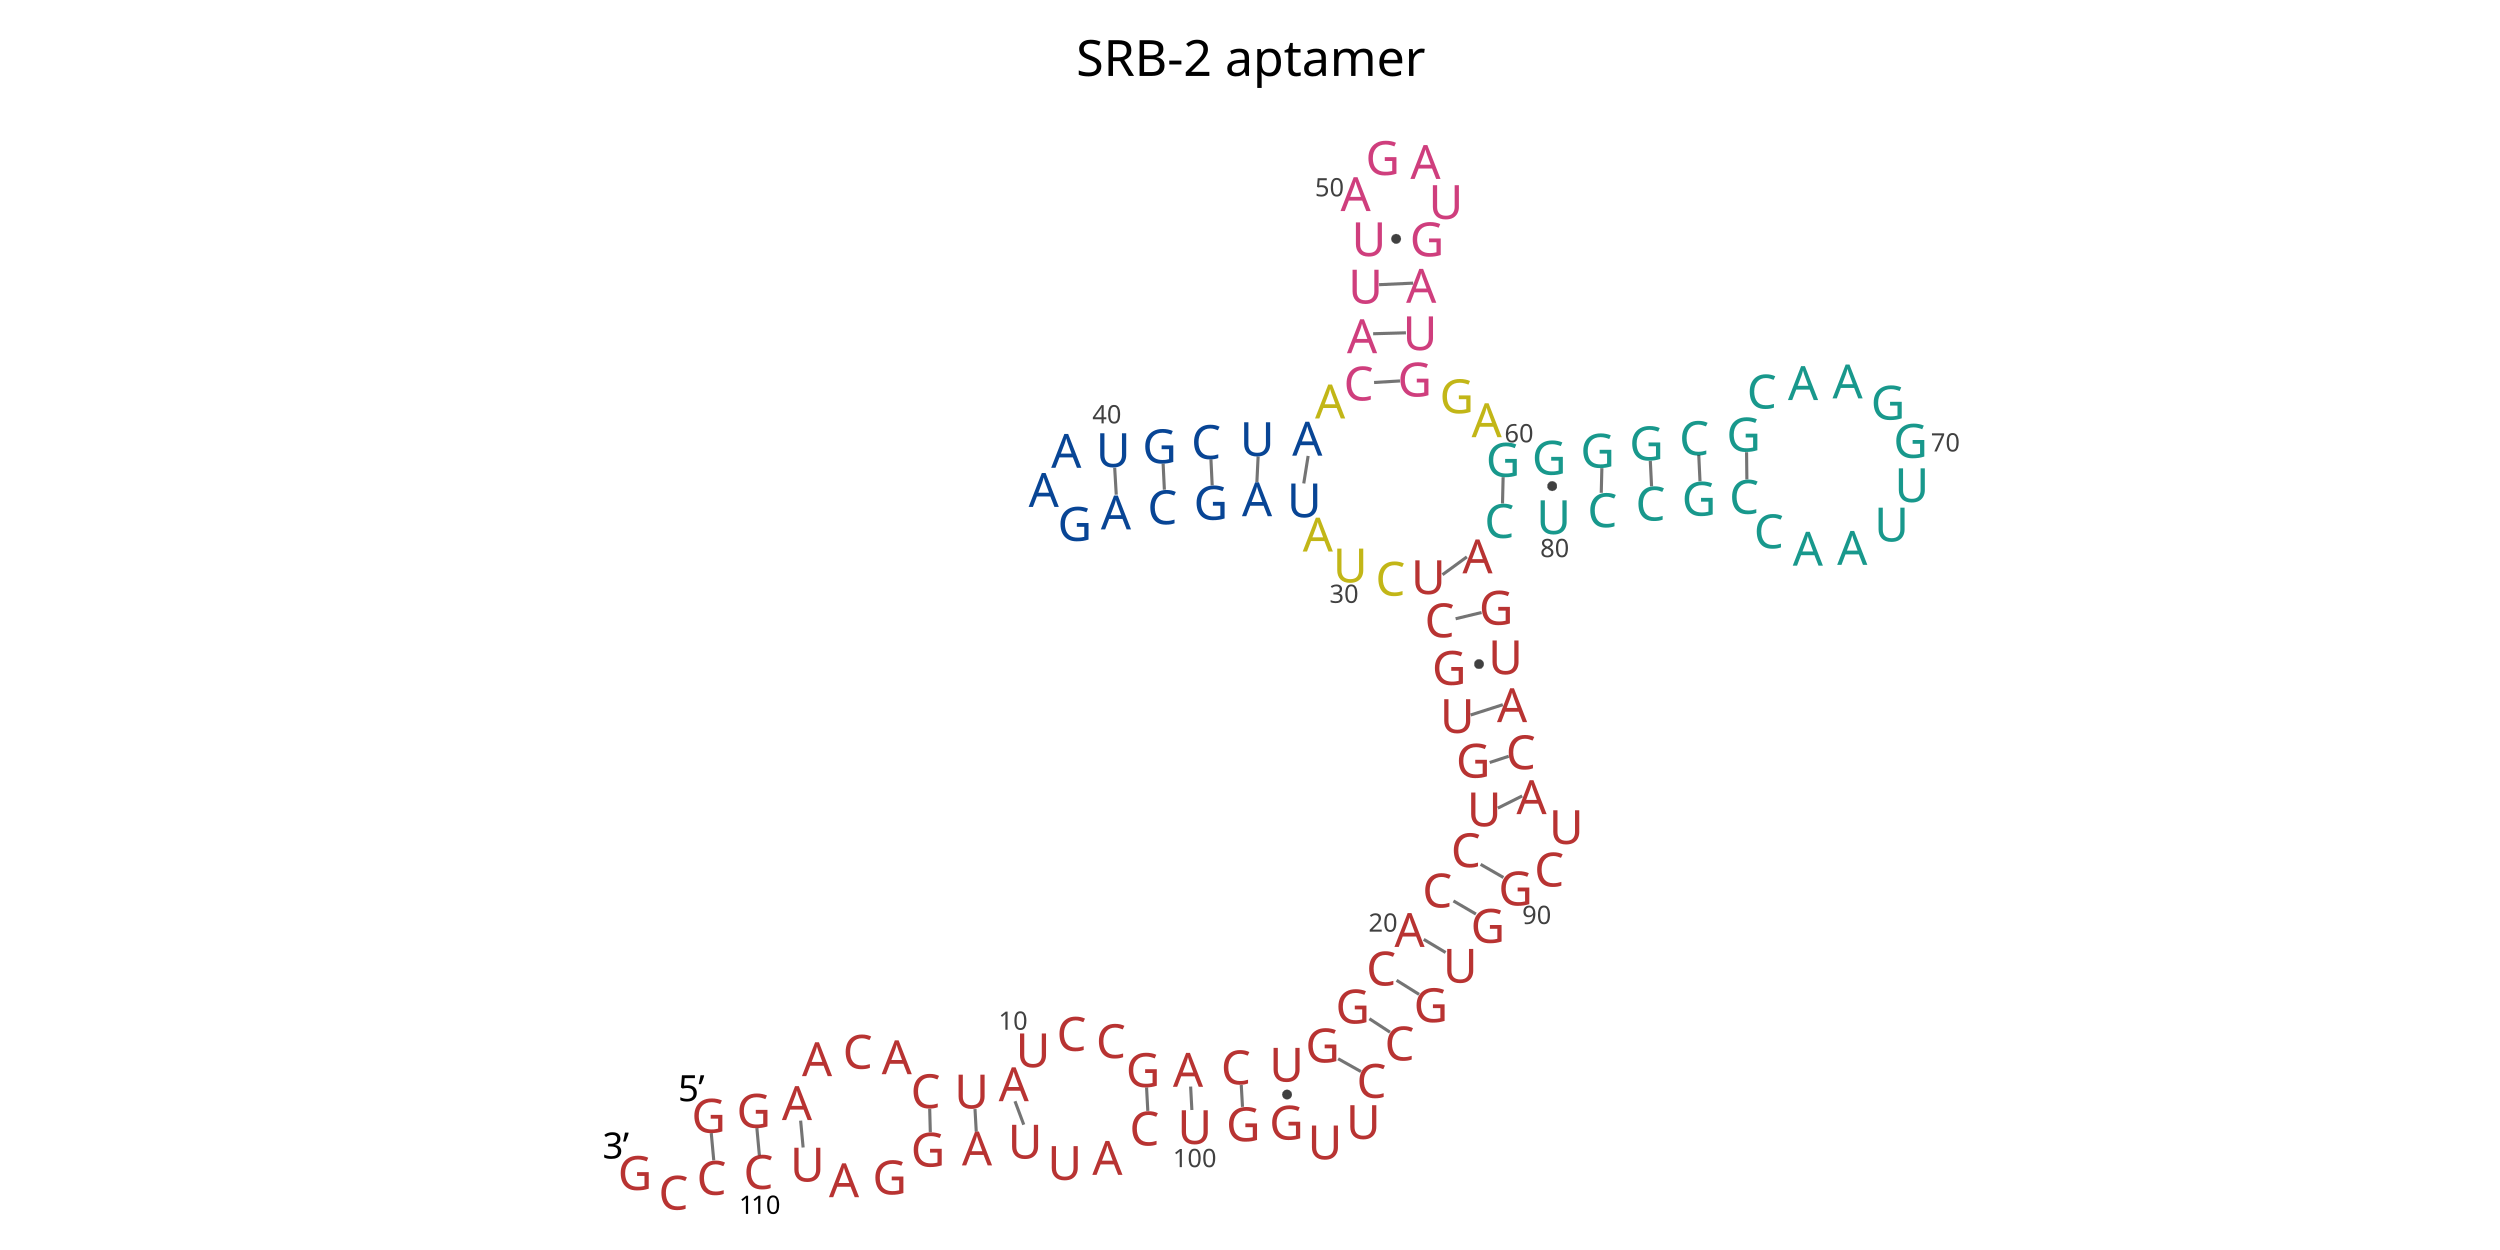
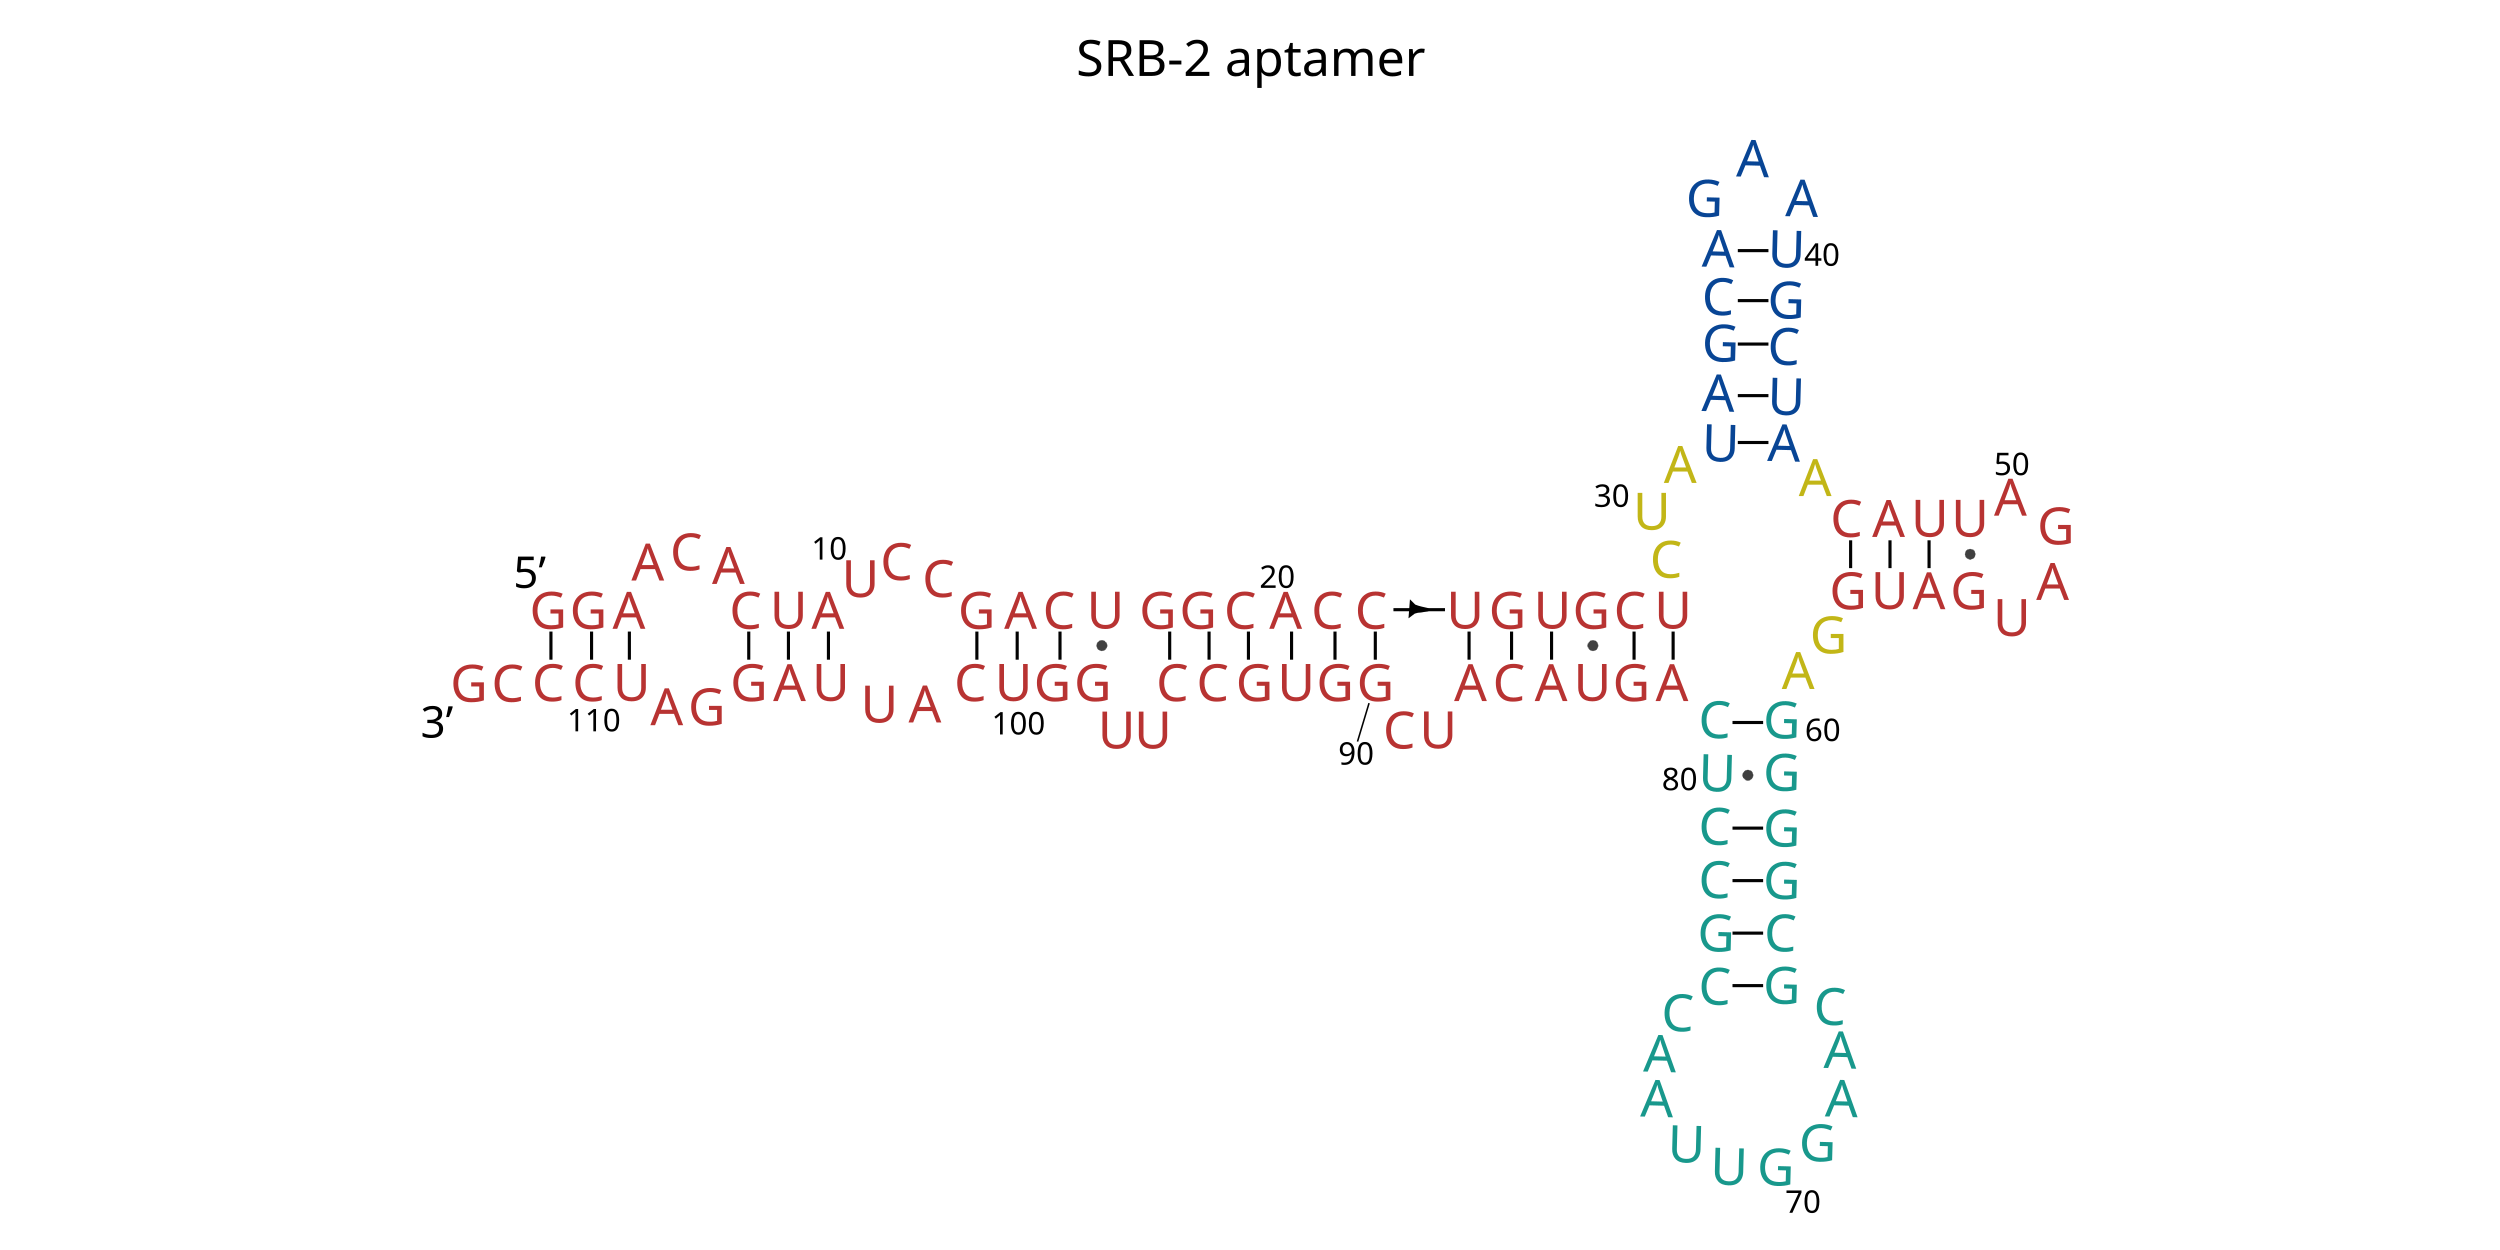
<svg xmlns="http://www.w3.org/2000/svg" version="1.1" id="图层_1" x="0px" y="0px" viewBox="0 0 800 400" style="enable-background:new 0 0 800 400;" xml:space="preserve">
  <style type="text/css">
	.st0{fill:#B83332;}
	.st1{font-family:'ArialMT';}
- 	.st2{font-size:15.127px;}
+ 	.st2{font-size:16.472px;}
	.st3{fill:#C2B617;}
- 	.st4{fill:#084595;}
- 	.st5{fill:#CF3E7D;}
- 	.st6{fill:#18988C;}
- 	.st7{opacity:0.75;enable-background:new    ;}
- 	.st8{font-size:8.146px;}
- 	.st9{opacity:0.55;fill:none;stroke:#020202;stroke-miterlimit:10;enable-background:new    ;}
- 	.st10{opacity:0.75;}
- 	.st11{stroke:#000000;stroke-width:7.000000e-02;stroke-miterlimit:10;}
- 	.st12{font-size:11.636px;}
- 	.st13{font-size:16px;}
+ 	.st4{fill:#18988C;}
+ 	.st5{fill:#084595;}
+ 	.st6{opacity:0.75;}
+ 	.st7{stroke:#000000;stroke-width:7.000000e-02;stroke-miterlimit:10;}
+ 	.st8{font-size:16px;}
+ 	.st9{fill:none;stroke:#020202;stroke-miterlimit:10;}
+ 	.st10{fill:none;stroke:#020202;stroke-width:0.5;stroke-miterlimit:10;}
+ 	.st11{stroke:#000000;stroke-miterlimit:3.05;}
+ 	.st12{font-size:14px;}
+ 	.st13{font-size:10px;}
</style>
-   <text transform="matrix(1 0 0 1 221.2666 362.4531)" class="st0 st1 st2">G</text>
-   <text transform="matrix(1 0 0 1 235.6963 360.8711)" class="st0 st1 st2">G</text>
-   <text transform="matrix(1 0 0 1 250.1943 358.415)" class="st0 st1 st2">A</text>
-   <text transform="matrix(1 0 0 1 256.6182 344.3691)" class="st0 st1 st2">A</text>
-   <text transform="matrix(1 0 0 1 269.6865 341.9961)" class="st0 st1 st2">C</text>
-   <text transform="matrix(1 0 0 1 282.126 343.7539)" class="st0 st1 st2">A</text>
-   <text transform="matrix(1 0 0 1 291.4111 354.5986)" class="st0 st1 st2">C</text>
-   <text transform="matrix(1 0 0 1 305.3867 354.6914)" class="st0 st1 st2">U</text>
-   <text transform="matrix(1 0 0 1 319.5596 352.3877)" class="st0 st1 st2">A</text>
-   <text transform="matrix(1 0 0 1 325.041 341.5078)" class="st0 st1 st2">U</text>
-   <text transform="matrix(1 0 0 1 338.1084 336.2715)" class="st0 st1 st2">C</text>
-   <text transform="matrix(1 0 0 1 350.7227 338.5859)" class="st0 st1 st2">C</text>
-   <text transform="matrix(1 0 0 1 360.2871 347.8379)" class="st0 st1 st2">G</text>
-   <text transform="matrix(1 0 0 1 375.334 347.7686)" class="st0 st1 st2">A</text>
-   <text transform="matrix(1 0 0 1 390.7051 346.9766)" class="st0 st1 st2">C</text>
-   <text transform="matrix(1 0 0 1 406.1816 346.1152)" class="st0 st1 st2">U</text>
-   <text transform="matrix(1 0 0 1 417.7373 339.96)" class="st0 st1 st2">G</text>
-   <text transform="matrix(1 0 0 1 427.3721 327.4971)" class="st0 st1 st2">G</text>
-   <text transform="matrix(1 0 0 1 437.2051 315.3486)" class="st0 st1 st2">C</text>
-   <text transform="matrix(1 0 0 1 446.2227 303.0254)" class="st0 st1 st2">A</text>
-   <text transform="matrix(1 0 0 1 455.1484 290.377)" class="st0 st1 st2">C</text>
-   <text transform="matrix(1 0 0 1 464.2939 277.4951)" class="st0 st1 st2">C</text>
-   <text transform="matrix(1 0 0 1 469.415 264.4043)" class="st0 st1 st2">U</text>
-   <text transform="matrix(1 0 0 1 465.9229 248.8467)" class="st0 st1 st2">G</text>
-   <text transform="matrix(1 0 0 1 460.792 234.5449)" class="st0 st1 st2">U</text>
-   <text transform="matrix(1 0 0 1 458.2441 219.1494)" class="st0 st1 st2">G</text>
-   <text transform="matrix(1 0 0 1 455.8818 203.9297)" class="st0 st1 st2">C</text>
-   <text transform="matrix(1 0 0 1 451.541 190.1045)" class="st0 st1 st2">U</text>
-   <text transform="matrix(1 0 0 1 440.1484 190.6172)" class="st3 st1 st2">C</text>
-   <text transform="matrix(1 0 0 1 426.5566 186.3584)" class="st3 st1 st2">U</text>
-   <text transform="matrix(1 0 0 1 416.8643 176.4902)" class="st3 st1 st2">A</text>
-   <text transform="matrix(1 0 0 1 411.8486 165.5166)" class="st4 st1 st2">U</text>
-   <text transform="matrix(1 0 0 1 397.4199 165.1797)" class="st4 st1 st2">A</text>
-   <text transform="matrix(1 0 0 1 381.9785 166.3086)" class="st4 st1 st2">G</text>
-   <text transform="matrix(1 0 0 1 367.1768 167.7402)" class="st4 st1 st2">C</text>
-   <text transform="matrix(1 0 0 1 352.2705 169.4033)" class="st4 st1 st2">A</text>
-   <text transform="matrix(1 0 0 1 338.4346 173.0693)" class="st4 st1 st2">G</text>
-   <text transform="matrix(1 0 0 1 329.1602 162.2129)" class="st4 st1 st2">A</text>
-   <text transform="matrix(1 0 0 1 336.375 149.7031)" class="st4 st1 st2">A</text>
-   <text transform="matrix(1 0 0 1 350.6992 149.4473)" class="st4 st1 st2">U</text>
-   <text transform="matrix(1 0 0 1 365.5586 148.2256)" class="st4 st1 st2">G</text>
-   <text transform="matrix(1 0 0 1 381.1748 146.8643)" class="st4 st1 st2">C</text>
-   <text transform="matrix(1 0 0 1 396.7676 145.9219)" class="st4 st1 st2">U</text>
-   <text transform="matrix(1 0 0 1 413.501 145.8047)" class="st4 st1 st2">A</text>
-   <text transform="matrix(1 0 0 1 420.8096 133.9014)" class="st3 st1 st2">A</text>
-   <text transform="matrix(1 0 0 1 429.9775 128.1406)" class="st5 st1 st2">C</text>
-   <text transform="matrix(1 0 0 1 431.0254 113.0137)" class="st5 st1 st2">A</text>
-   <text transform="matrix(1 0 0 1 431.457 97.1182)" class="st5 st1 st2">U</text>
-   <text transform="matrix(1 0 0 1 432.5264 81.9551)" class="st5 st1 st2">U</text>
-   <text transform="matrix(1 0 0 1 428.9658 67.5381)" class="st5 st1 st2">A</text>
-   <text transform="matrix(1 0 0 1 436.9727 55.9951)" class="st5 st1 st2">G</text>
-   <text transform="matrix(1 0 0 1 451.3193 57.2637)" class="st5 st1 st2">A</text>
-   <text transform="matrix(1 0 0 1 457.1611 70.0635)" class="st5 st1 st2">U</text>
-   <text transform="matrix(1 0 0 1 451.1445 82.0137)" class="st5 st1 st2">G</text>
-   <text transform="matrix(1 0 0 1 449.958 96.8857)" class="st5 st1 st2">A</text>
-   <text transform="matrix(1 0 0 1 448.876 112.0361)" class="st5 st1 st2">U</text>
-   <text transform="matrix(1 0 0 1 447.2119 126.8721)" class="st5 st1 st2">G</text>
-   <text transform="matrix(1 0 0 1 460.6748 132.2246)" class="st3 st1 st2">G</text>
-   <text transform="matrix(1 0 0 1 470.9043 139.8936)" class="st3 st1 st2">A</text>
-   <text transform="matrix(1 0 0 1 475.4893 152.5547)" class="st6 st1 st2">G</text>
-   <text transform="matrix(1 0 0 1 490.2207 151.8906)" class="st6 st1 st2">G</text>
-   <text transform="matrix(1 0 0 1 505.7324 149.6338)" class="st6 st1 st2">G</text>
-   <text transform="matrix(1 0 0 1 521.3828 147.2822)" class="st6 st1 st2">G</text>
-   <text transform="matrix(1 0 0 1 537.3486 145.6191)" class="st6 st1 st2">C</text>
-   <text transform="matrix(1 0 0 1 552.4639 144.4785)" class="st6 st1 st2">G</text>
-   <text transform="matrix(1 0 0 1 558.9912 130.7246)" class="st6 st1 st2">C</text>
-   <text transform="matrix(1 0 0 1 572.1416 128.0127)" class="st6 st1 st2">A</text>
-   <text transform="matrix(1 0 0 1 586.3955 127.4893)" class="st6 st1 st2">A</text>
-   <text transform="matrix(1 0 0 1 598.6611 134.2734)" class="st6 st1 st2">G</text>
-   <text transform="matrix(1 0 0 1 605.8877 146.5029)" class="st6 st1 st2">G</text>
-   <text transform="matrix(1 0 0 1 606.2598 160.6533)" class="st6 st1 st2">U</text>
-   <text transform="matrix(1 0 0 1 599.7783 173.2559)" class="st6 st1 st2">U</text>
-   <text transform="matrix(1 0 0 1 587.8965 180.749)" class="st6 st1 st2">A</text>
-   <text transform="matrix(1 0 0 1 573.6777 181.0166)" class="st6 st1 st2">A</text>
-   <text transform="matrix(1 0 0 1 561.2373 175.4434)" class="st6 st1 st2">C</text>
-   <text transform="matrix(1 0 0 1 553.3477 164.4111)" class="st6 st1 st2">C</text>
-   <text transform="matrix(1 0 0 1 538.1738 165.0166)" class="st6 st1 st2">G</text>
-   <text transform="matrix(1 0 0 1 523.373 166.5762)" class="st6 st1 st2">C</text>
-   <text transform="matrix(1 0 0 1 507.9658 168.6943)" class="st6 st1 st2">C</text>
-   <text transform="matrix(1 0 0 1 491.6406 170.8936)" class="st6 st1 st2">U</text>
-   <text transform="matrix(1 0 0 1 475.0117 172.1387)" class="st6 st1 st2">C</text>
-   <text transform="matrix(1 0 0 1 467.9707 183.4717)" class="st0 st1 st2">A</text>
-   <text transform="matrix(1 0 0 1 473.2783 199.9033)" class="st0 st1 st2">G</text>
-   <text transform="matrix(1 0 0 1 476.2451 215.7402)" class="st0 st1 st2">U</text>
-   <text transform="matrix(1 0 0 1 479.0264 231.0889)" class="st0 st1 st2">A</text>
-   <text transform="matrix(1 0 0 1 481.877 246.1465)" class="st0 st1 st2">C</text>
-   <text transform="matrix(1 0 0 1 485.2627 260.5176)" class="st0 st1 st2">A</text>
-   <text transform="matrix(1 0 0 1 495.6777 270.0713)" class="st0 st1 st2">U</text>
-   <text transform="matrix(1 0 0 1 490.9648 283.6738)" class="st0 st1 st2">C</text>
-   <text transform="matrix(1 0 0 1 479.4912 289.7246)" class="st0 st1 st2">G</text>
-   <text transform="matrix(1 0 0 1 470.6133 301.6992)" class="st0 st1 st2">G</text>
-   <text transform="matrix(1 0 0 1 461.7461 314.4521)" class="st0 st1 st2">U</text>
-   <text transform="matrix(1 0 0 1 452.3789 327.0889)" class="st0 st1 st2">G</text>
-   <text transform="matrix(1 0 0 1 443.0703 339.3311)" class="st0 st1 st2">C</text>
-   <text transform="matrix(1 0 0 1 434.0977 351.3057)" class="st0 st1 st2">C</text>
-   <text transform="matrix(1 0 0 1 430.7344 364.4551)" class="st0 st1 st2">U</text>
-   <text transform="matrix(1 0 0 1 418.458 370.959)" class="st0 st1 st2">U</text>
-   <text transform="matrix(1 0 0 1 406.1699 364.6641)" class="st0 st1 st2">G</text>
-   <text transform="matrix(1 0 0 1 392.3584 365.1875)" class="st0 st1 st2">G</text>
-   <text transform="matrix(1 0 0 1 376.7998 366.0723)" class="st0 st1 st2">U</text>
-   <text transform="matrix(1 0 0 1 361.4277 366.5381)" class="st0 st1 st2">C</text>
-   <text transform="matrix(1 0 0 1 349.5361 375.9512)" class="st0 st1 st2">A</text>
-   <text transform="matrix(1 0 0 1 335.1992 377.5576)" class="st0 st1 st2">U</text>
-   <text transform="matrix(1 0 0 1 322.5039 370.7373)" class="st0 st1 st2">U</text>
-   <text transform="matrix(1 0 0 1 307.8076 372.9258)" class="st0 st1 st2">A</text>
-   <text transform="matrix(1 0 0 1 291.458 373.3096)" class="st0 st1 st2">G</text>
-   <text transform="matrix(1 0 0 1 279.1934 382.1875)" class="st0 st1 st2">G</text>
-   <text transform="matrix(1 0 0 1 265.2529 383.1074)" class="st0 st1 st2">A</text>
-   <text transform="matrix(1 0 0 1 252.8252 378.0811)" class="st0 st1 st2">U</text>
-   <text transform="matrix(1 0 0 1 237.9297 380.4658)" class="st0 st1 st2">C</text>
-   <text transform="matrix(1 0 0 1 222.9189 382.3389)" class="st0 st1 st2">C</text>
-   <text transform="matrix(1 0 0 1 210.7236 387.0879)" class="st0 st1 st2">C</text>
-   <text transform="matrix(1 0 0 1 197.7031 380.7803)" class="st0 st1 st2">G</text>
-   <text transform="matrix(1 0 0 1 319.5361 329.5215)" class="st7 st1 st8">10</text>
-   <text transform="matrix(1 0 0 1 437.9141 298.1387)" class="st7 st1 st8">20</text>
-   <text transform="matrix(1 0 0 1 425.4404 192.9209)" class="st7 st1 st8">30</text>
-   <text transform="matrix(1 0 0 1 349.5361 135.4834)" class="st7 st1 st8">40</text>
-   <text transform="matrix(1 0 0 1 420.7861 62.8369)" class="st7 st1 st8">50</text>
-   <text transform="matrix(1 0 0 1 481.4229 141.5459)" class="st7 st1 st8">60</text>
-   <text transform="matrix(1 0 0 1 617.8721 144.4785)" class="st7 st1 st8">70</text>
-   <text transform="matrix(1 0 0 1 492.8379 178.2822)" class="st7 st1 st8">80</text>
-   <text transform="matrix(1 0 0 1 487.0898 295.6826)" class="st7 st1 st8">90</text>
-   <text transform="matrix(1 0 0 1 375.3105 373.4844)" class="st7 st1 st8">100</text>
-   <text transform="matrix(1 0 0 1 236.499 388.4375)" class="st1 st8">1</text>
-   <text transform="matrix(1 0 0 1 240.4209 388.4375)" class="st1 st8">10</text>
-   <line class="st9" x1="227.6" y1="362.6" x2="228.4" y2="371.3" />
-   <line class="st9" x1="242.2" y1="361" x2="243" y2="369.7" />
-   <line class="st9" x1="256.2" y1="358.6" x2="257" y2="367.2" />
-   <line class="st9" x1="297.5" y1="354.8" x2="297.7" y2="362.3" />
-   <line class="st9" x1="312" y1="354.9" x2="312.4" y2="362.1" />
-   <line class="st9" x1="324.8" y1="352.4" x2="327.6" y2="359.9" />
-   <line class="st9" x1="366.9" y1="348" x2="367.3" y2="355.5" />
-   <line class="st9" x1="381" y1="347.7" x2="381.4" y2="355.2" />
-   <line class="st9" x1="397.2" y1="347.2" x2="397.6" y2="354.2" />
-   <line class="st9" x1="428.2" y1="338.8" x2="435.5" y2="342.9" />
-   <line class="st9" x1="438.2" y1="326" x2="444.8" y2="330.3" />
-   <line class="st9" x1="455.6" y1="300.6" x2="462.6" y2="304.8" />
-   <line class="st9" x1="465.1" y1="288.3" x2="472.3" y2="292.5" />
-   <line class="st9" x1="473.8" y1="276.6" x2="481.1" y2="280.8" />
-   <line class="st9" x1="479.3" y1="258.6" x2="487.1" y2="254.7" />
-   <line class="st9" x1="476.7" y1="244" x2="482.8" y2="242" />
-   <line class="st9" x1="470.6" y1="228.8" x2="480.9" y2="225.5" />
-   <line class="st9" x1="465.8" y1="198" x2="474.1" y2="196" />
-   <line class="st9" x1="461.6" y1="183.9" x2="469.4" y2="178.2" />
-   <line class="st9" x1="480.8" y1="161.1" x2="481" y2="152.7" />
-   <line class="st9" x1="512.4" y1="157.7" x2="512.6" y2="149.8" />
-   <line class="st9" x1="528.5" y1="155.6" x2="528.1" y2="147.5" />
-   <line class="st9" x1="544" y1="154" x2="543.6" y2="145.6" />
-   <line class="st9" x1="559" y1="153.4" x2="558.9" y2="144.7" />
-   <line class="st9" x1="439.7" y1="122.4" x2="448" y2="121.9" />
-   <line class="st9" x1="417.2" y1="154.7" x2="418.6" y2="145.9" />
-   <line class="st9" x1="402.2" y1="154.3" x2="402.6" y2="146.1" />
-   <line class="st9" x1="387.9" y1="155.3" x2="387.5" y2="147" />
-   <line class="st9" x1="372.6" y1="156.7" x2="372.2" y2="148.4" />
-   <line class="st9" x1="357.2" y1="158.3" x2="356.7" y2="149.7" />
-   <line class="st9" x1="441.3" y1="91.1" x2="452.2" y2="90.6" />
-   <line class="st9" x1="439.4" y1="106.8" x2="449.9" y2="106.5" />
-   <line class="st9" x1="446.9" y1="313.7" x2="454.1" y2="318.2" />
-   <g id="ID000021-2" class="st10">
-     <polygon class="st11" points="411.8,348.7 411.8,348.7 411.7,348.7 411.6,348.8 411.5,348.8 411.4,348.8 411.3,348.8 411.2,348.9    411.1,348.9 411,349 410.9,349 410.9,349.1 410.8,349.2 410.7,349.2 410.7,349.3 410.6,349.4 410.6,349.4 410.5,349.5 410.5,349.6    410.4,349.7 410.4,349.8 410.4,349.9 410.4,350 410.3,350.1 410.3,350.2 410.3,350.3 410.3,350.4 410.4,350.5 410.4,350.5    410.4,350.7 410.4,350.7 410.5,350.8 410.5,350.9 410.5,351 410.6,351.1 410.6,351.2 410.7,351.3 410.8,351.3 410.8,351.4    410.9,351.4 411,351.5 411.1,351.6 411.2,351.6 411.2,351.6 411.3,351.7 411.4,351.7 411.5,351.7 411.6,351.7 411.7,351.8    411.8,351.8 411.9,351.8 412,351.8 412.1,351.7 412.2,351.7 412.3,351.7 412.4,351.7 412.5,351.6 412.6,351.6 412.7,351.6    412.7,351.5 412.8,351.4 412.9,351.4 413,351.3 413,351.3 413.1,351.2 413.1,351.1 413.2,351 413.2,350.9 413.3,350.8 413.3,350.7    413.3,350.7 413.4,350.5 413.4,350.5 413.4,350.4 413.4,350.3 413.4,350.2 413.4,350.1 413.4,350 413.3,349.9 413.3,349.8    413.3,349.7 413.2,349.6 413.2,349.5 413.2,349.4 413.1,349.4 413,349.3 413,349.2 412.9,349.2 412.8,349.1 412.8,349 412.7,349    412.6,348.9 412.5,348.9 412.4,348.8 412.3,348.8 412.2,348.8 412.1,348.8 412,348.7 411.9,348.7  " />
+   <text transform="matrix(1 0 0 1 169.4443 201.2139)" class="st0 st1 st2">G</text>
+   <text transform="matrix(1 0 0 1 182.3125 201.2129)" class="st0 st1 st2">G</text>
+   <text transform="matrix(1 0 0 1 196.0093 201.2129)" class="st0 st1 st2">A</text>
+   <text transform="matrix(1 0 0 1 233.3896 201.2129)" class="st0 st1 st2">C</text>
+   <text transform="matrix(1 0 0 1 246.3574 201.1143)" class="st0 st1 st2">U</text>
+   <text transform="matrix(1 0 0 1 259.6587 201.2139)" class="st0 st1 st2">A</text>
+   <text transform="matrix(1 0 0 1 306.5435 201.2139)" class="st0 st1 st2">G</text>
+   <text transform="matrix(1 0 0 1 321.3291 201.2139)" class="st0 st1 st2">A</text>
+   <text transform="matrix(1 0 0 1 333.6655 201.2139)" class="st0 st1 st2">C</text>
+   <text transform="matrix(1 0 0 1 347.7212 201.1143)" class="st0 st1 st2">U</text>
+   <text transform="matrix(1 0 0 1 364.5498 201.2129)" class="st0 st1 st2">G</text>
+   <text transform="matrix(1 0 0 1 377.4185 201.2129)" class="st0 st1 st2">G</text>
+   <text transform="matrix(1 0 0 1 391.6724 201.2129)" class="st0 st1 st2">C</text>
+   <text transform="matrix(1 0 0 1 406.1621 201.2129)" class="st0 st1 st2">A</text>
+   <text transform="matrix(1 0 0 1 419.5869 201.2129)" class="st0 st1 st2">C</text>
+   <text transform="matrix(1 0 0 1 433.543 201.2129)" class="st0 st1 st2">C</text>
+   <text transform="matrix(1 0 0 1 462.8438 201.1143)" class="st0 st1 st2">U</text>
+   <text transform="matrix(1 0 0 1 476.4062 201.2129)" class="st0 st1 st2">G</text>
+   <text transform="matrix(1 0 0 1 490.7598 201.1143)" class="st0 st1 st2">U</text>
+   <text transform="matrix(1 0 0 1 503.2324 201.2129)" class="st0 st1 st2">G</text>
+   <text transform="matrix(1 0 0 1 516.3965 201.2129)" class="st0 st1 st2">C</text>
+   <text transform="matrix(1 0 0 1 529.3643 201.1143)" class="st0 st1 st2">U</text>
+   <text transform="matrix(1 0 0 1 585.6895 171.8135)" class="st0 st1 st2">C</text>
+   <text transform="matrix(1 0 0 1 599.0889 171.8135)" class="st0 st1 st2">A</text>
+   <text transform="matrix(1 0 0 1 611.5254 171.7148)" class="st0 st1 st2">U</text>
+   <text transform="matrix(1 0 0 1 624.3936 171.7148)" class="st0 st1 st2">U</text>
+   <text transform="matrix(1 0 0 1 170.228 224.3516)" class="st0 st1 st2">C</text>
+   <text transform="matrix(1 0 0 1 183.1245 224.3516)" class="st0 st1 st2">C</text>
+   <text transform="matrix(1 0 0 1 196.1187 224.2529)" class="st0 st1 st2">U</text>
+   <text transform="matrix(1 0 0 1 233.665 224.3516)" class="st0 st1 st2">G</text>
+   <text transform="matrix(1 0 0 1 247.3887 224.3516)" class="st0 st1 st2">A</text>
+   <text transform="matrix(1 0 0 1 259.8521 224.2529)" class="st0 st1 st2">U</text>
+   <text transform="matrix(1 0 0 1 305.3159 224.3516)" class="st0 st1 st2">C</text>
+   <text transform="matrix(1 0 0 1 318.3115 224.2529)" class="st0 st1 st2">U</text>
+   <text transform="matrix(1 0 0 1 330.811 224.3516)" class="st0 st1 st2">G</text>
+   <text transform="matrix(1 0 0 1 343.707 224.3516)" class="st0 st1 st2">G</text>
+   <text transform="matrix(1 0 0 1 369.9668 224.3516)" class="st0 st1 st2">C</text>
+   <text transform="matrix(1 0 0 1 144.0806 224.5488)" class="st0 st1 st2">G</text>
+   <text transform="matrix(1 0 0 1 157.2725 224.5488)" class="st0 st1 st2">C</text>
+   <text transform="matrix(1 0 0 1 382.8628 224.3516)" class="st0 st1 st2">C</text>
+   <text transform="matrix(1 0 0 1 395.4614 224.3516)" class="st0 st1 st2">G</text>
+   <text transform="matrix(1 0 0 1 408.7544 224.2529)" class="st0 st1 st2">U</text>
+   <text transform="matrix(1 0 0 1 421.2539 224.3516)" class="st0 st1 st2">G</text>
+   <text transform="matrix(1 0 0 1 434.1494 224.3516)" class="st0 st1 st2">G</text>
+   <text transform="matrix(1 0 0 1 465.2969 224.3516)" class="st0 st1 st2">A</text>
+   <text transform="matrix(1 0 0 1 477.6602 224.3516)" class="st0 st1 st2">C</text>
+   <text transform="matrix(1 0 0 1 491.0889 224.3516)" class="st0 st1 st2">A</text>
+   <text transform="matrix(1 0 0 1 202.04 185.7729)" class="st0 st1 st2">A</text>
+   <text transform="matrix(1 0 0 1 214.4043 182.5073)" class="st0 st1 st2">C</text>
+   <text transform="matrix(1 0 0 1 227.8325 186.8623)" class="st0 st1 st2">A</text>
+   <text transform="matrix(1 0 0 1 269.3213 191.0537)" class="st0 st1 st2">U</text>
+   <text transform="matrix(1 0 0 1 281.6851 185.6089)" class="st0 st1 st2">C</text>
+   <text transform="matrix(1 0 0 1 295.1133 191.0537)" class="st0 st1 st2">C</text>
+   <text transform="matrix(1 0 0 1 503.5518 224.2529)" class="st0 st1 st2">U</text>
+   <text transform="matrix(1 0 0 1 516.0527 224.3516)" class="st0 st1 st2">G</text>
+   <text transform="matrix(1 0 0 1 529.7764 224.3516)" class="st0 st1 st2">A</text>
+   <text transform="matrix(1 0 0 1 585.3994 194.9517)" class="st0 st1 st2">G</text>
+   <text transform="matrix(1 0 0 1 208.1138 232.0703)" class="st0 st1 st2">A</text>
+   <text transform="matrix(1 0 0 1 220.1812 232.0703)" class="st0 st1 st2">G</text>
+   <text transform="matrix(1 0 0 1 275.3857 231.1807)" class="st0 st1 st2">U</text>
+   <text transform="matrix(1 0 0 1 351.2979 239.4766)" class="st0 st1 st2">U</text>
+   <text transform="matrix(1 0 0 1 362.9443 239.4766)" class="st0 st1 st2">U</text>
+   <text transform="matrix(1 0 0 1 442.5576 239.5254)" class="st0 st1 st2">C</text>
+   <text transform="matrix(1 0 0 1 454.2041 239.4258)" class="st0 st1 st2">U</text>
+   <text transform="matrix(1 0 0 1 290.7202 231.1807)" class="st0 st1 st2">A</text>
+   <text transform="matrix(1 0 0 1 598.6914 194.8521)" class="st0 st1 st2">U</text>
+   <text transform="matrix(1 0 0 1 612.0205 194.9507)" class="st0 st1 st2">A</text>
+   <text transform="matrix(1 0 0 1 624.0879 194.9507)" class="st0 st1 st2">G</text>
+   <text transform="matrix(1 0 0 1 651.8799 174.1895)" class="st0 st1 st2">G</text>
+   <text transform="matrix(1 0 0 1 651.5752 191.9814)" class="st0 st1 st2">A</text>
+   <text transform="matrix(1 0 0 1 638.082 165.0063)" class="st0 st1 st2">A</text>
+   <text transform="matrix(1 0 0 1 637.7764 203.4863)" class="st0 st1 st2">U</text>
+   <text transform="matrix(1 0 0 1 527.9492 184.8833)" class="st3 st1 st2">C</text>
+   <text transform="matrix(1 0 0 1 522.5684 169.4849)" class="st3 st1 st2">U</text>
+   <text transform="matrix(1 0 0 1 579.1406 209.0625)" class="st3 st1 st2">G</text>
+   <text transform="matrix(1 0 0 1 532.4199 154.5356)" class="st3 st1 st2">A</text>
+   <text transform="matrix(1 0 0 1 570.1523 220.4746)" class="st3 st1 st2">A</text>
+   <text transform="matrix(1 0 0 1 575.5967 158.7354)" class="st3 st1 st2">A</text>
+   <text transform="matrix(0.9996 2.647907e-02 -2.647907e-02 0.9996 564.0562 236.0971)" class="st4 st1 st2">G</text>
+   <text transform="matrix(0.9996 2.647907e-02 -2.647907e-02 0.9996 564.0546 252.8642)" class="st4 st1 st2">G</text>
+   <text transform="matrix(0.9996 2.647907e-02 -2.647907e-02 0.9996 564.0554 270.7206)" class="st4 st1 st2">G</text>
+   <text transform="matrix(0.9996 2.647907e-02 -2.647907e-02 0.9996 564.0548 287.4867)" class="st4 st1 st2">G</text>
+   <text transform="matrix(0.9996 2.647907e-02 -2.647907e-02 0.9996 564.3821 304.2654)" class="st4 st1 st2">C</text>
+   <text transform="matrix(0.9996 2.647907e-02 -2.647907e-02 0.9996 564.0555 321.0209)" class="st4 st1 st2">G</text>
+   <text transform="matrix(0.9996 2.647907e-02 -2.647907e-02 0.9996 580.223 327.8162)" class="st4 st1 st2">C</text>
+   <text transform="matrix(0.9996 2.647907e-02 -2.647907e-02 0.9996 583.5005 341.7232)" class="st4 st1 st2">A</text>
+   <text transform="matrix(0.9996 2.647907e-02 -2.647907e-02 0.9996 583.9303 357.2493)" class="st4 st1 st2">A</text>
+   <text transform="matrix(0.9996 2.647907e-02 -2.647907e-02 0.9996 575.5052 371.4233)" class="st4 st1 st2">G</text>
+   <text transform="matrix(0.9996 2.647907e-02 -2.647907e-02 0.9996 562.1186 379.1712)" class="st4 st1 st2">G</text>
+   <text transform="matrix(0.9996 2.647907e-02 -2.647907e-02 0.9996 547.1679 378.9906)" class="st4 st1 st2">U</text>
+   <text transform="matrix(0.9996 2.647907e-02 -2.647907e-02 0.9996 533.5095 371.81)" class="st4 st1 st2">U</text>
+   <text transform="matrix(0.9996 2.647907e-02 -2.647907e-02 0.9996 524.8368 357.271)" class="st4 st1 st2">A</text>
+   <text transform="matrix(0.9996 2.647907e-02 -2.647907e-02 0.9996 525.772 342.8747)" class="st4 st1 st2">A</text>
+   <text transform="matrix(0.9996 2.647907e-02 -2.647907e-02 0.9996 531.5073 329.8223)" class="st4 st1 st2">C</text>
+   <text transform="matrix(0.9996 2.647907e-02 -2.647907e-02 0.9996 543.3601 321.3407)" class="st4 st1 st2">C</text>
+   <text transform="matrix(0.9996 2.647907e-02 -2.647907e-02 0.9996 543.0328 304.266)" class="st4 st1 st2">G</text>
+   <text transform="matrix(0.9996 2.647907e-02 -2.647907e-02 0.9996 543.3594 287.215)" class="st4 st1 st2">C</text>
+   <text transform="matrix(0.9996 2.647907e-02 -2.647907e-02 0.9996 543.36 270.1523)" class="st4 st1 st2">C</text>
+   <text transform="matrix(0.9996 2.647907e-02 -2.647907e-02 0.9996 543.3663 253.0606)" class="st4 st1 st2">U</text>
+   <text transform="matrix(0.9996 2.647907e-02 -2.647907e-02 0.9996 543.3594 236.0271)" class="st4 st1 st2">C</text>
+   <text transform="matrix(0.9996 2.647907e-02 -2.647907e-02 0.9996 544.4533 147.4835)" class="st5 st1 st2">U</text>
+   <text transform="matrix(0.9996 2.647907e-02 -2.647907e-02 0.9996 555.5344 56.4623)" class="st5 st1 st2">A</text>
+   <text transform="matrix(0.9996 2.647907e-02 -2.647907e-02 0.9996 544.4525 131.5091)" class="st5 st1 st2">A</text>
+   <text transform="matrix(0.9996 2.647907e-02 -2.647907e-02 0.9996 544.4612 115.5067)" class="st5 st1 st2">G</text>
+   <text transform="matrix(0.9996 2.647907e-02 -2.647907e-02 0.9996 544.4522 100.6507)" class="st5 st1 st2">C</text>
+   <text transform="matrix(0.9996 2.647907e-02 -2.647907e-02 0.9996 565.4666 147.4823)" class="st5 st1 st2">A</text>
+   <text transform="matrix(0.9996 2.647907e-02 -2.647907e-02 0.9996 565.4662 132.5977)" class="st5 st1 st2">U</text>
+   <text transform="matrix(0.9996 2.647907e-02 -2.647907e-02 0.9996 565.4739 116.5947)" class="st5 st1 st2">C</text>
+   <text transform="matrix(0.9996 2.647907e-02 -2.647907e-02 0.9996 565.4659 101.7392)" class="st5 st1 st2">G</text>
+   <text transform="matrix(0.9996 2.647907e-02 -2.647907e-02 0.9996 544.5275 85.303)" class="st5 st1 st2">A</text>
+   <text transform="matrix(0.9996 2.647907e-02 -2.647907e-02 0.9996 565.5422 85.3911)" class="st5 st1 st2">U</text>
+   <text transform="matrix(0.9996 2.647907e-02 -2.647907e-02 0.9996 539.3378 69.1643)" class="st5 st1 st2">G</text>
+   <text transform="matrix(0.9996 2.647907e-02 -2.647907e-02 0.9996 571.2416 69.1639)" class="st5 st1 st2">A</text>
+   <g id="ID000021-2-4" class="st6">
+     <polygon class="st7" points="352.6,204.9 352.5,204.9 352.4,204.9 352.3,204.9 352.2,205 352.1,205 352,205 351.9,205.1    351.8,205.1 351.7,205.1 351.7,205.3 351.5,205.4 351.4,205.4 351.3,205.5 351.3,205.6 351.2,205.6 351.2,205.7 351.1,205.8    351.1,205.9 351,206 351,206.1 351,206.2 351,206.3 350.9,206.5 350.9,206.6 350.9,206.7 350.9,206.8 351,206.9 351,206.9 351,207    351,207.1 351.1,207.2 351.1,207.3 351.1,207.4 351.2,207.5 351.2,207.5 351.3,207.7 351.4,207.8 351.5,207.9 351.5,207.9    351.7,208 351.8,208 351.9,208.1 352,208.1 352,208.2 352.1,208.2 352.2,208.2 352.3,208.2 352.4,208.3 352.5,208.3 352.6,208.3    352.7,208.3 352.9,208.2 353,208.2 353.1,208.2 353.2,208.2 353.3,208.1 353.4,208.1 353.5,208 353.5,208 353.6,207.9 353.7,207.9    353.8,207.8 353.8,207.7 353.9,207.5 353.9,207.5 354.1,207.4 354.1,207.3 354.2,207.2 354.2,207.1 354.2,207 354.3,206.9    354.3,206.9 354.3,206.8 354.3,206.7 354.3,206.6 354.3,206.5 354.3,206.3 354.2,206.2 354.2,206.1 354.2,206 354.1,205.9    354.1,205.8 354.1,205.7 353.9,205.6 353.9,205.6 353.8,205.5 353.7,205.4 353.6,205.4 353.6,205.3 353.5,205.1 353.4,205.1    353.3,205.1 353.2,205 353.1,205 353,205 352.9,204.9 352.9,204.9 352.7,204.9  " />
  </g>
-   <g id="ID000021-2-2" class="st10">
-     <polygon class="st11" points="473.3,211 473.2,211 473.1,211 473,211 472.9,211 472.8,211.1 472.7,211.1 472.6,211.1 472.5,211.2    472.5,211.2 472.4,211.3 472.3,211.4 472.2,211.4 472.2,211.5 472.1,211.6 472,211.6 472,211.7 471.9,211.8 471.9,211.9 471.9,212    471.8,212.1 471.8,212.1 471.8,212.2 471.8,212.4 471.8,212.4 471.8,212.5 471.8,212.6 471.8,212.7 471.8,212.8 471.8,212.9    471.8,213 471.9,213.1 471.9,213.2 472,213.3 472,213.4 472.1,213.4 472.1,213.5 472.2,213.6 472.3,213.6 472.3,213.7 472.4,213.8    472.5,213.8 472.6,213.9 472.7,213.9 472.8,213.9 472.9,214 473,214 473,214 473.1,214 473.2,214 473.3,214 473.4,214 473.5,214    473.6,214 473.7,214 473.8,213.9 473.9,213.9 474,213.9 474.1,213.8 474.2,213.8 474.2,213.7 474.3,213.6 474.4,213.6 474.4,213.5    474.5,213.4 474.5,213.4 474.6,213.3 474.6,213.2 474.7,213.1 474.7,213 474.8,212.9 474.8,212.8 474.8,212.7 474.8,212.6    474.8,212.5 474.8,212.4 474.8,212.4 474.8,212.2 474.8,212.1 474.7,212.1 474.7,212 474.7,211.9 474.6,211.8 474.6,211.7    474.5,211.6 474.5,211.6 474.4,211.5 474.3,211.4 474.3,211.4 474.2,211.3 474.1,211.2 474,211.2 473.9,211.1 473.8,211.1    473.7,211.1 473.7,211 473.6,211 473.5,211 473.4,211  " />
+   <g id="ID000021-2-4_00000158750960306571268820000001367114344084066689_" class="st6">
+     <polygon class="st7" points="509.8,204.9 509.7,204.9 509.6,204.9 509.5,204.9 509.3,205 509.2,205 509.1,205 509,205.1    508.9,205.1 508.8,205.1 508.8,205.3 508.7,205.4 508.6,205.4 508.5,205.5 508.5,205.6 508.4,205.6 508.4,205.7 508.3,205.8    508.3,205.9 508.1,206 508.1,206.1 508.1,206.2 508.1,206.3 508,206.5 508,206.6 508,206.7 508,206.8 508.1,206.9 508.1,206.9    508.1,207 508.1,207.1 508.3,207.2 508.3,207.3 508.3,207.4 508.4,207.5 508.4,207.5 508.5,207.7 508.6,207.8 508.7,207.9    508.7,207.9 508.8,208 508.9,208 509,208.1 509.1,208.1 509.1,208.2 509.2,208.2 509.3,208.2 509.5,208.2 509.6,208.3 509.7,208.3    509.8,208.3 509.9,208.3 510,208.2 510.1,208.2 510.2,208.2 510.3,208.2 510.4,208.1 510.5,208.1 510.7,208 510.7,208 510.8,207.9    510.9,207.9 511,207.8 511,207.7 511.1,207.5 511.1,207.5 511.2,207.4 511.2,207.3 511.3,207.2 511.3,207.1 511.3,207 511.4,206.9    511.4,206.9 511.4,206.8 511.4,206.7 511.4,206.6 511.4,206.5 511.4,206.3 511.3,206.2 511.3,206.1 511.3,206 511.2,205.9    511.2,205.8 511.2,205.7 511.1,205.6 511.1,205.6 511,205.5 510.9,205.4 510.8,205.4 510.8,205.3 510.7,205.1 510.5,205.1    510.4,205.1 510.3,205 510.2,205 510.1,205 510,204.9 510,204.9 509.9,204.9  " />
  </g>
-   <g id="ID000021-2-3" class="st10">
-     <polygon class="st11" points="496.7,154 496.6,154 496.5,154 496.4,154.1 496.3,154.1 496.2,154.1 496.1,154.1 496,154.2    495.9,154.2 495.9,154.3 495.8,154.3 495.7,154.4 495.6,154.5 495.6,154.5 495.5,154.6 495.5,154.7 495.4,154.7 495.4,154.8    495.3,154.9 495.3,155 495.2,155.1 495.2,155.2 495.2,155.3 495.2,155.4 495.2,155.5 495.2,155.6 495.2,155.7 495.2,155.8    495.2,155.9 495.2,156 495.2,156.1 495.3,156.2 495.3,156.2 495.4,156.3 495.4,156.4 495.5,156.5 495.6,156.6 495.6,156.6    495.7,156.7 495.8,156.8 495.8,156.8 495.9,156.9 496,156.9 496.1,156.9 496.2,157 496.3,157 496.4,157 496.5,157.1 496.6,157.1    496.6,157.1 496.7,157.1 496.8,157.1 496.9,157.1 497,157 497.1,157 497.2,157 497.3,156.9 497.4,156.9 497.5,156.9 497.6,156.8    497.6,156.8 497.7,156.7 497.8,156.6 497.9,156.6 497.9,156.5 498,156.4 498,156.3 498.1,156.2 498.1,156.2 498.2,156.1 498.2,156    498.2,155.9 498.2,155.8 498.2,155.7 498.2,155.6 498.2,155.5 498.2,155.4 498.2,155.3 498.2,155.2 498.2,155.1 498.1,155    498.1,154.9 498.1,154.8 498,154.7 497.9,154.7 497.9,154.6 497.8,154.5 497.7,154.5 497.7,154.4 497.6,154.3 497.5,154.3    497.4,154.2 497.4,154.2 497.3,154.1 497.2,154.1 497.1,154.1 497,154.1 496.9,154 496.8,154  " />
+   <g id="ID000021-2-4_00000103959215254744168220000009659321285648989374_" class="st6">
+     <polygon class="st7" points="559.4,246.4 559.3,246.4 559.2,246.4 559,246.4 558.9,246.5 558.8,246.5 558.7,246.5 558.6,246.6    558.5,246.6 558.4,246.6 558.4,246.7 558.3,246.8 558.2,246.8 558.1,246.9 558.1,247.1 558,247.1 558,247.2 557.8,247.3    557.8,247.4 557.7,247.5 557.7,247.6 557.7,247.7 557.7,247.8 557.6,247.9 557.6,248 557.6,248.1 557.6,248.2 557.7,248.4    557.7,248.4 557.7,248.5 557.7,248.6 557.8,248.7 557.8,248.8 557.8,248.9 558,249 558,249 558.1,249.1 558.2,249.2 558.3,249.3    558.3,249.3 558.4,249.4 558.5,249.4 558.6,249.6 558.7,249.6 558.7,249.7 558.8,249.7 558.9,249.7 559,249.7 559.2,249.8    559.3,249.8 559.4,249.8 559.5,249.8 559.6,249.7 559.7,249.7 559.8,249.7 559.9,249.7 560,249.6 560.1,249.6 560.2,249.4    560.2,249.4 560.4,249.3 560.5,249.3 560.6,249.2 560.6,249.1 560.7,249 560.7,249 560.8,248.9 560.8,248.8 560.9,248.7    560.9,248.6 560.9,248.5 561,248.4 561,248.4 561,248.2 561,248.1 561,248 561,247.9 561,247.8 560.9,247.7 560.9,247.6    560.9,247.5 560.8,247.4 560.8,247.3 560.8,247.2 560.7,247.1 560.7,247.1 560.6,246.9 560.5,246.8 560.4,246.8 560.4,246.7    560.2,246.6 560.1,246.6 560,246.6 559.9,246.5 559.8,246.5 559.7,246.5 559.6,246.4 559.6,246.4 559.5,246.4  " />
  </g>
-   <g id="ID000021-2-4" class="st10">
-     <polygon class="st11" points="446.8,74.9 446.7,74.9 446.6,74.9 446.5,74.9 446.4,75 446.3,75 446.2,75 446.1,75.1 446,75.1    445.9,75.1 445.9,75.2 445.8,75.3 445.7,75.3 445.6,75.4 445.6,75.5 445.5,75.5 445.5,75.6 445.4,75.7 445.4,75.8 445.3,75.9    445.3,76 445.3,76.1 445.3,76.2 445.2,76.3 445.2,76.4 445.2,76.5 445.2,76.6 445.3,76.7 445.3,76.7 445.3,76.8 445.3,76.9    445.4,77 445.4,77.1 445.4,77.2 445.5,77.3 445.5,77.3 445.6,77.4 445.7,77.5 445.8,77.6 445.8,77.6 445.9,77.7 446,77.7    446.1,77.8 446.2,77.8 446.2,77.9 446.3,77.9 446.4,77.9 446.5,77.9 446.6,78 446.7,78 446.8,78 446.9,78 447,77.9 447.1,77.9    447.2,77.9 447.3,77.9 447.4,77.8 447.5,77.8 447.6,77.7 447.6,77.7 447.7,77.6 447.8,77.6 447.9,77.5 447.9,77.4 448,77.3    448,77.3 448.1,77.2 448.1,77.1 448.2,77 448.2,76.9 448.2,76.8 448.3,76.7 448.3,76.7 448.3,76.6 448.3,76.5 448.3,76.4    448.3,76.3 448.3,76.2 448.2,76.1 448.2,76 448.2,75.9 448.1,75.8 448.1,75.7 448.1,75.6 448,75.5 448,75.5 447.9,75.4 447.8,75.3    447.7,75.3 447.7,75.2 447.6,75.1 447.5,75.1 447.4,75.1 447.3,75 447.2,75 447.1,75 447,74.9 447,74.9 446.9,74.9  " />
+   <g id="ID000021-2-4_00000015331591372386754100000004290021664083481730_" class="st6">
+     <polygon class="st7" points="630.5,175.7 630.4,175.7 630.3,175.7 630.2,175.7 630.1,175.8 630,175.8 629.9,175.8 629.7,175.9    629.6,175.9 629.5,175.9 629.5,176 629.4,176.1 629.3,176.1 629.2,176.2 629.2,176.3 629.1,176.3 629.1,176.4 629,176.6 629,176.7    628.9,176.8 628.9,176.9 628.9,177 628.9,177.1 628.8,177.2 628.8,177.3 628.8,177.4 628.8,177.5 628.9,177.6 628.9,177.6    628.9,177.7 628.9,177.9 629,178 629,178.1 629,178.2 629.1,178.3 629.1,178.3 629.2,178.4 629.3,178.5 629.4,178.6 629.4,178.6    629.5,178.7 629.6,178.7 629.7,178.8 629.9,178.8 629.9,178.9 630,178.9 630.1,178.9 630.2,178.9 630.3,179.1 630.4,179.1    630.5,179.1 630.6,179.1 630.7,178.9 630.8,178.9 630.9,178.9 631,178.9 631.2,178.8 631.3,178.8 631.4,178.7 631.4,178.7    631.5,178.6 631.6,178.6 631.7,178.5 631.7,178.4 631.8,178.3 631.8,178.3 631.9,178.2 631.9,178.1 632,178 632,177.9 632,177.7    632.1,177.6 632.1,177.6 632.1,177.5 632.1,177.4 632.1,177.3 632.1,177.2 632.1,177.1 632,177 632,176.9 632,176.8 631.9,176.7    631.9,176.6 631.9,176.4 631.8,176.3 631.8,176.3 631.7,176.2 631.6,176.1 631.5,176.1 631.5,176 631.4,175.9 631.3,175.9    631.2,175.9 631,175.8 630.9,175.8 630.8,175.8 630.7,175.7 630.7,175.7 630.6,175.7  " />
  </g>
-   <text transform="matrix(1 0 0 1 216.9727 352.3877)" class="st1 st12">5</text>
-   <text transform="matrix(1 0 0 1 223.4434 352.3877)" class="st1 st12">’</text>
-   <text transform="matrix(1 0 0 1 192.8037 370.7373)" class="st1 st12">3</text>
-   <text transform="matrix(1 0 0 1 199.2734 370.7373)" class="st1 st12">’</text>
-   <text transform="matrix(1 0 0 1 344.3874 24.289)" class="st1 st13">SRB-2 aptamer</text>
+   <text transform="matrix(1 0 0 1 344.3874 24.289)" class="st1 st8">SRB-2 aptamer</text>
+   <line class="st9" x1="176.3" y1="202.1" x2="176.3" y2="211.1" />
+   <line class="st9" x1="189.3" y1="202.1" x2="189.3" y2="211.1" />
+   <line class="st9" x1="201.4" y1="202.1" x2="201.4" y2="211.1" />
+   <line class="st9" x1="239.6" y1="202.1" x2="239.6" y2="211.1" />
+   <line class="st9" x1="252.3" y1="202.1" x2="252.3" y2="211.1" />
+   <line class="st9" x1="265.1" y1="202.1" x2="265.1" y2="211.1" />
+   <line class="st9" x1="312.6" y1="202.1" x2="312.6" y2="211.1" />
+   <line class="st9" x1="325.5" y1="202.1" x2="325.5" y2="211.1" />
+   <line class="st9" x1="339.2" y1="202.1" x2="339.2" y2="211.1" />
+   <line class="st9" x1="374.3" y1="202.1" x2="374.3" y2="211.1" />
+   <line class="st9" x1="386.9" y1="202.1" x2="386.9" y2="211.1" />
+   <line class="st9" x1="399.5" y1="202.1" x2="399.5" y2="211.1" />
+   <line class="st9" x1="413.3" y1="202.1" x2="413.3" y2="211.1" />
+   <line class="st9" x1="427.2" y1="202.1" x2="427.2" y2="211.1" />
+   <line class="st9" x1="440.1" y1="202.1" x2="440.1" y2="211.1" />
+   <line class="st9" x1="470.1" y1="202.1" x2="470.1" y2="211.1" />
+   <line class="st10" x1="438.1" y1="225" x2="434.4" y2="237.3" />
+   <line class="st9" x1="483.7" y1="202.1" x2="483.7" y2="211.1" />
+   <line class="st9" x1="496.5" y1="202.1" x2="496.5" y2="211.1" />
+   <line class="st9" x1="522.9" y1="202.1" x2="522.9" y2="211.1" />
+   <line class="st9" x1="535.4" y1="202.1" x2="535.4" y2="211.1" />
+   <line class="st9" x1="592.2" y1="172.9" x2="592.2" y2="181.8" />
+   <line class="st9" x1="604.8" y1="172.9" x2="604.8" y2="181.8" />
+   <line class="st9" x1="617.3" y1="172.9" x2="617.3" y2="181.8" />
+   <line class="st9" x1="556.1" y1="80.2" x2="565.9" y2="80.2" />
+   <line class="st9" x1="556.1" y1="96.2" x2="565.9" y2="96.2" />
+   <line class="st9" x1="556.1" y1="110.1" x2="565.9" y2="110.1" />
+   <line class="st9" x1="556.1" y1="126.6" x2="565.9" y2="126.6" />
+   <line class="st9" x1="556.1" y1="141.6" x2="565.9" y2="141.6" />
+   <line class="st9" x1="445.9" y1="195.1" x2="462.4" y2="195.1" />
+   <line class="st9" x1="554.4" y1="231.2" x2="564.2" y2="231.2" />
+   <line class="st9" x1="554.4" y1="265" x2="564.2" y2="265" />
+   <line class="st9" x1="554.4" y1="281.8" x2="564.2" y2="281.8" />
+   <line class="st9" x1="554.4" y1="298.6" x2="564.2" y2="298.6" />
+   <line class="st9" x1="554.4" y1="315.4" x2="564.2" y2="315.4" />
+   <g id="ID000094-2">
+     <polygon class="st11" points="451.6,192.9 452.6,193.9 453.7,194.3 454.8,194.6 457,195.1 454.7,195.5 453.6,195.6 452.5,195.9    451.3,196.8  " />
+   </g>
+   <text transform="matrix(1 0 0 1 164.2739 188.1152)" class="st1 st12">5’</text>
+   <text transform="matrix(1 0 0 1 259.6338 179.062)" class="st1 st13">10</text>
+   <text transform="matrix(1 0 0 1 403 188.1152)" class="st1 st13">20</text>
+   <text transform="matrix(1 0 0 1 510.0386 162.1977)" class="st1 st13">30</text>
+   <text transform="matrix(1 0 0 1 577.329 85.0547)" class="st1 st13">40</text>
+   <text transform="matrix(1 0 0 1 638.0565 152.0458)" class="st1 st13">50</text>
+   <text transform="matrix(1 0 0 1 577.5712 237.141)" class="st1 st13">60</text>
+   <text transform="matrix(1 0 0 1 571.2415 388.0939)" class="st1 st13">70</text>
+   <text transform="matrix(1 0 0 1 531.7728 252.8643)" class="st1 st13">80</text>
+   <text transform="matrix(1 0 0 1 428.2401 244.6739)" class="st1 st13">90</text>
+   <text transform="matrix(1 0 0 1 317.3211 235.0274)" class="st1 st13">100</text>
+   <text transform="matrix(1 0 0 1 181.4617 234.0271)" class="st1 st13">110</text>
+   <text transform="matrix(1 0 0 1 134.5896 236.0271)" class="st1 st12">3’</text>
</svg>
